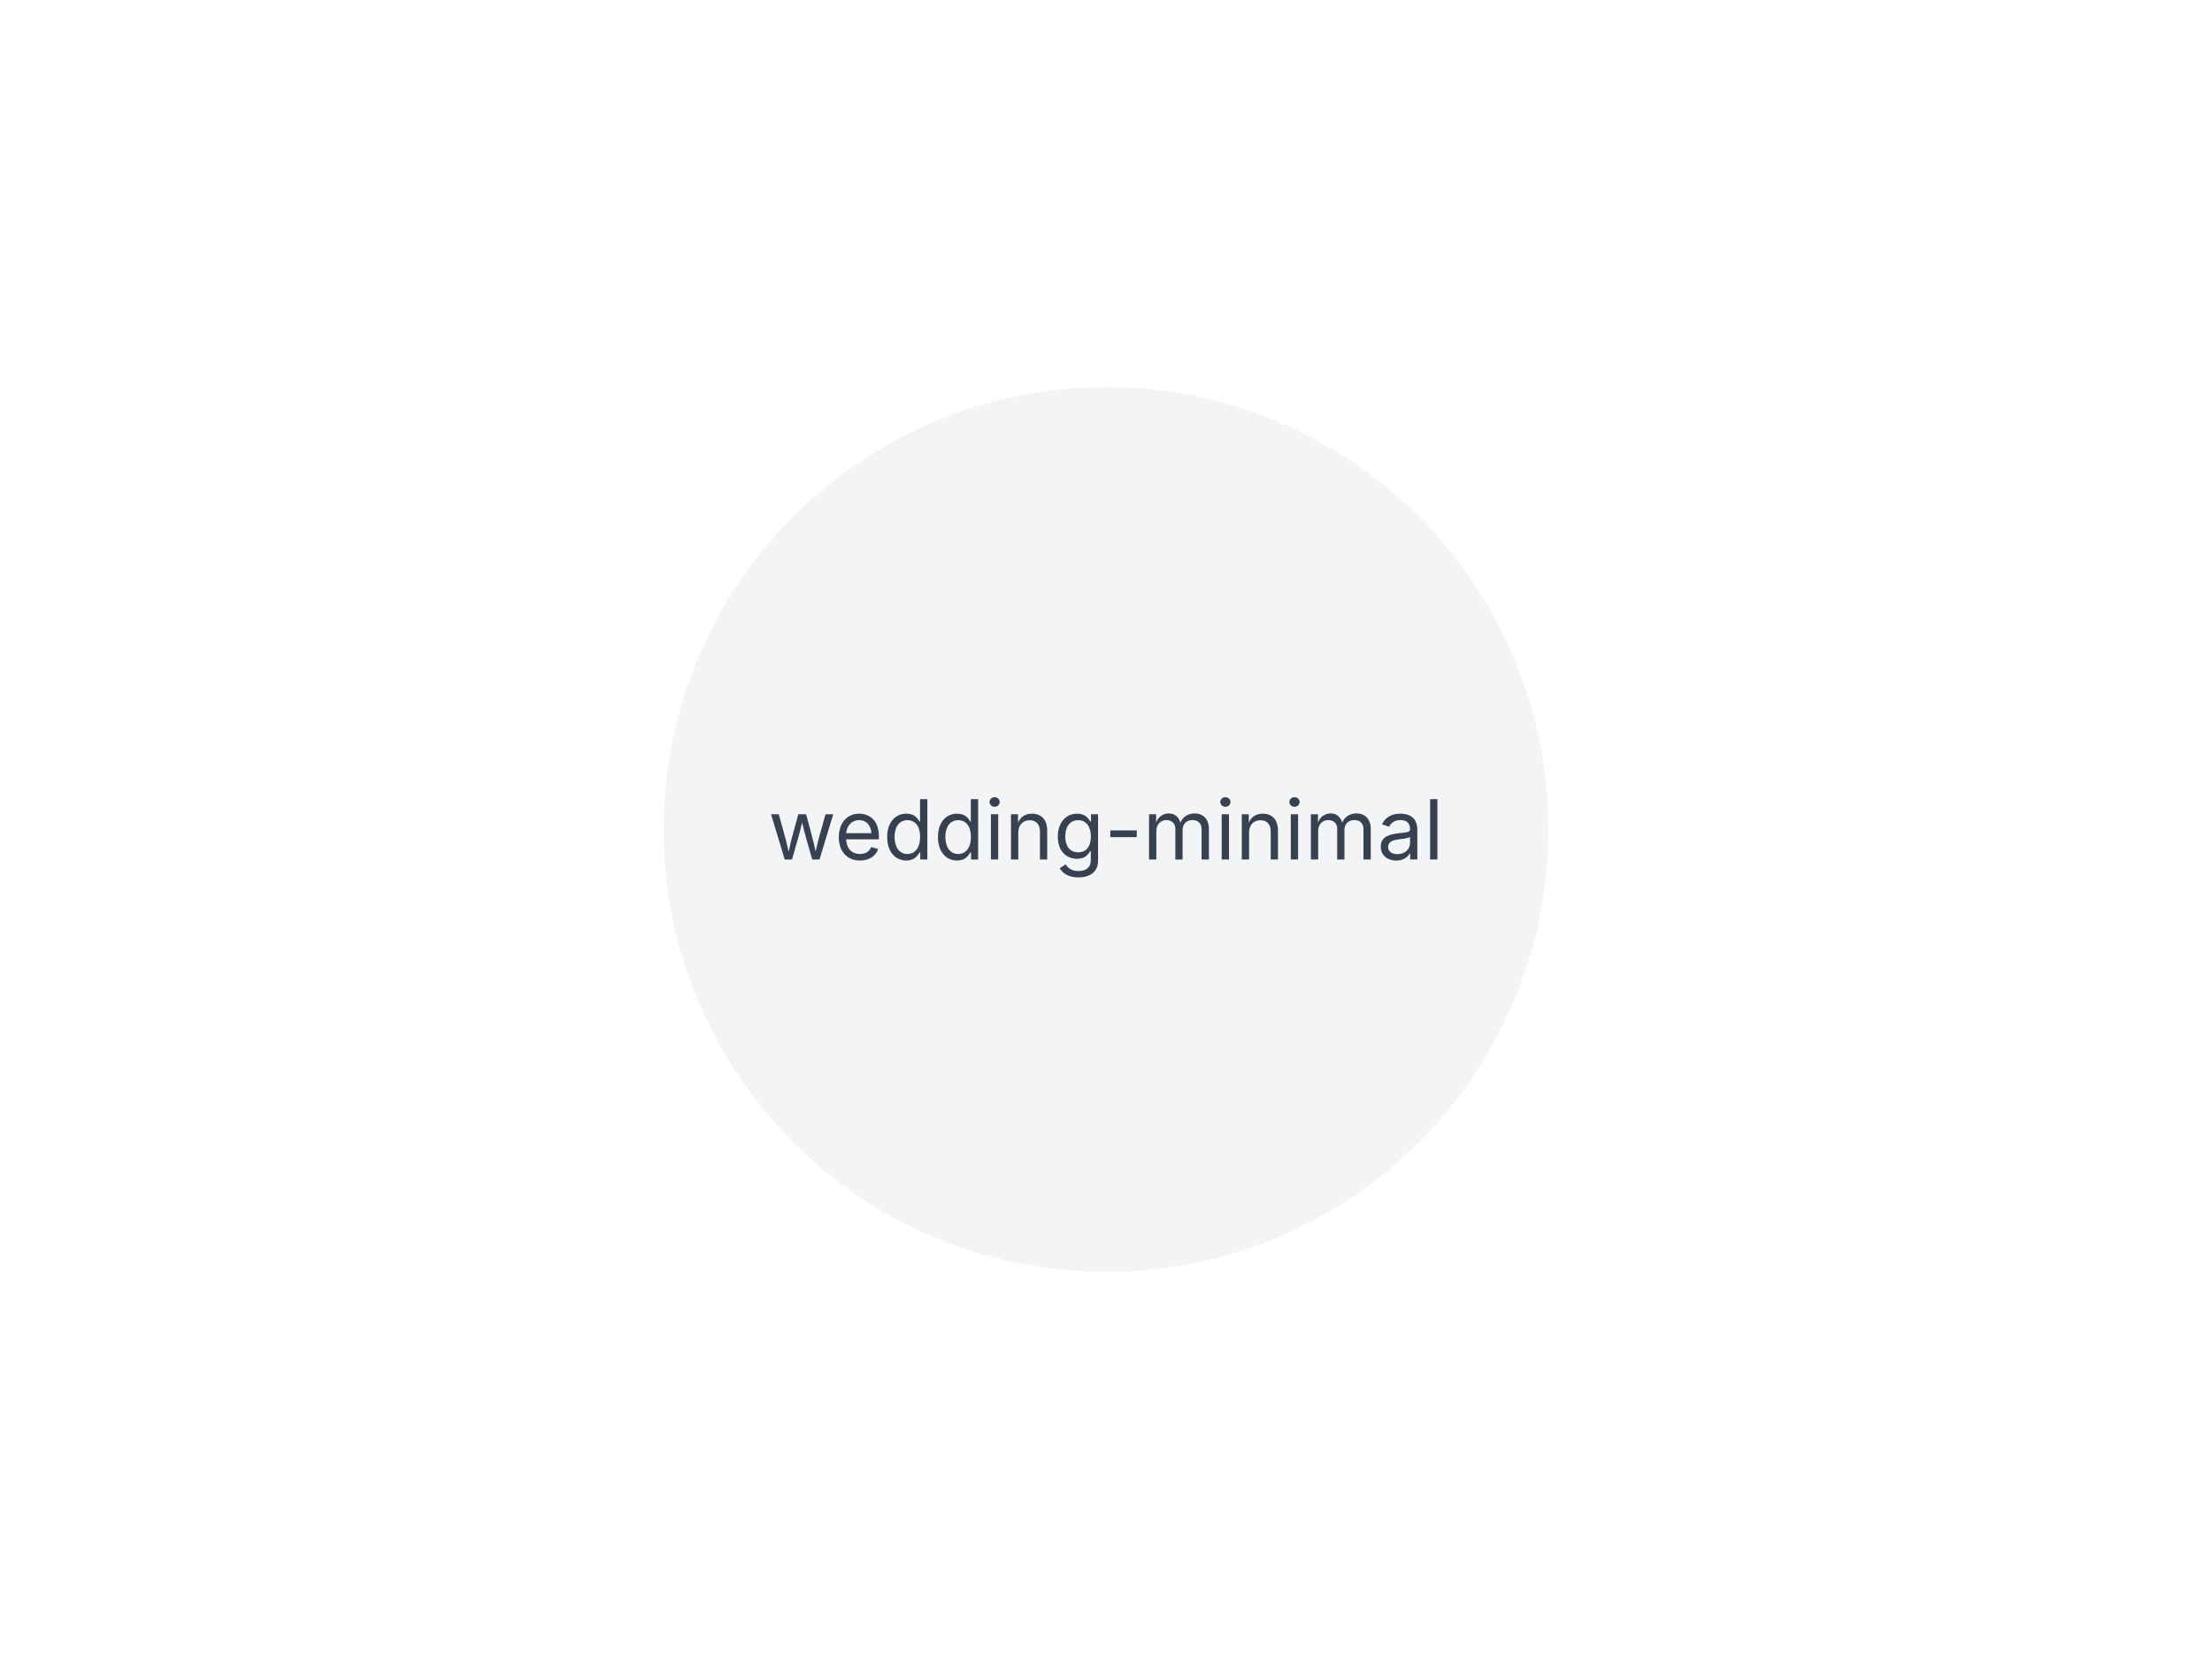
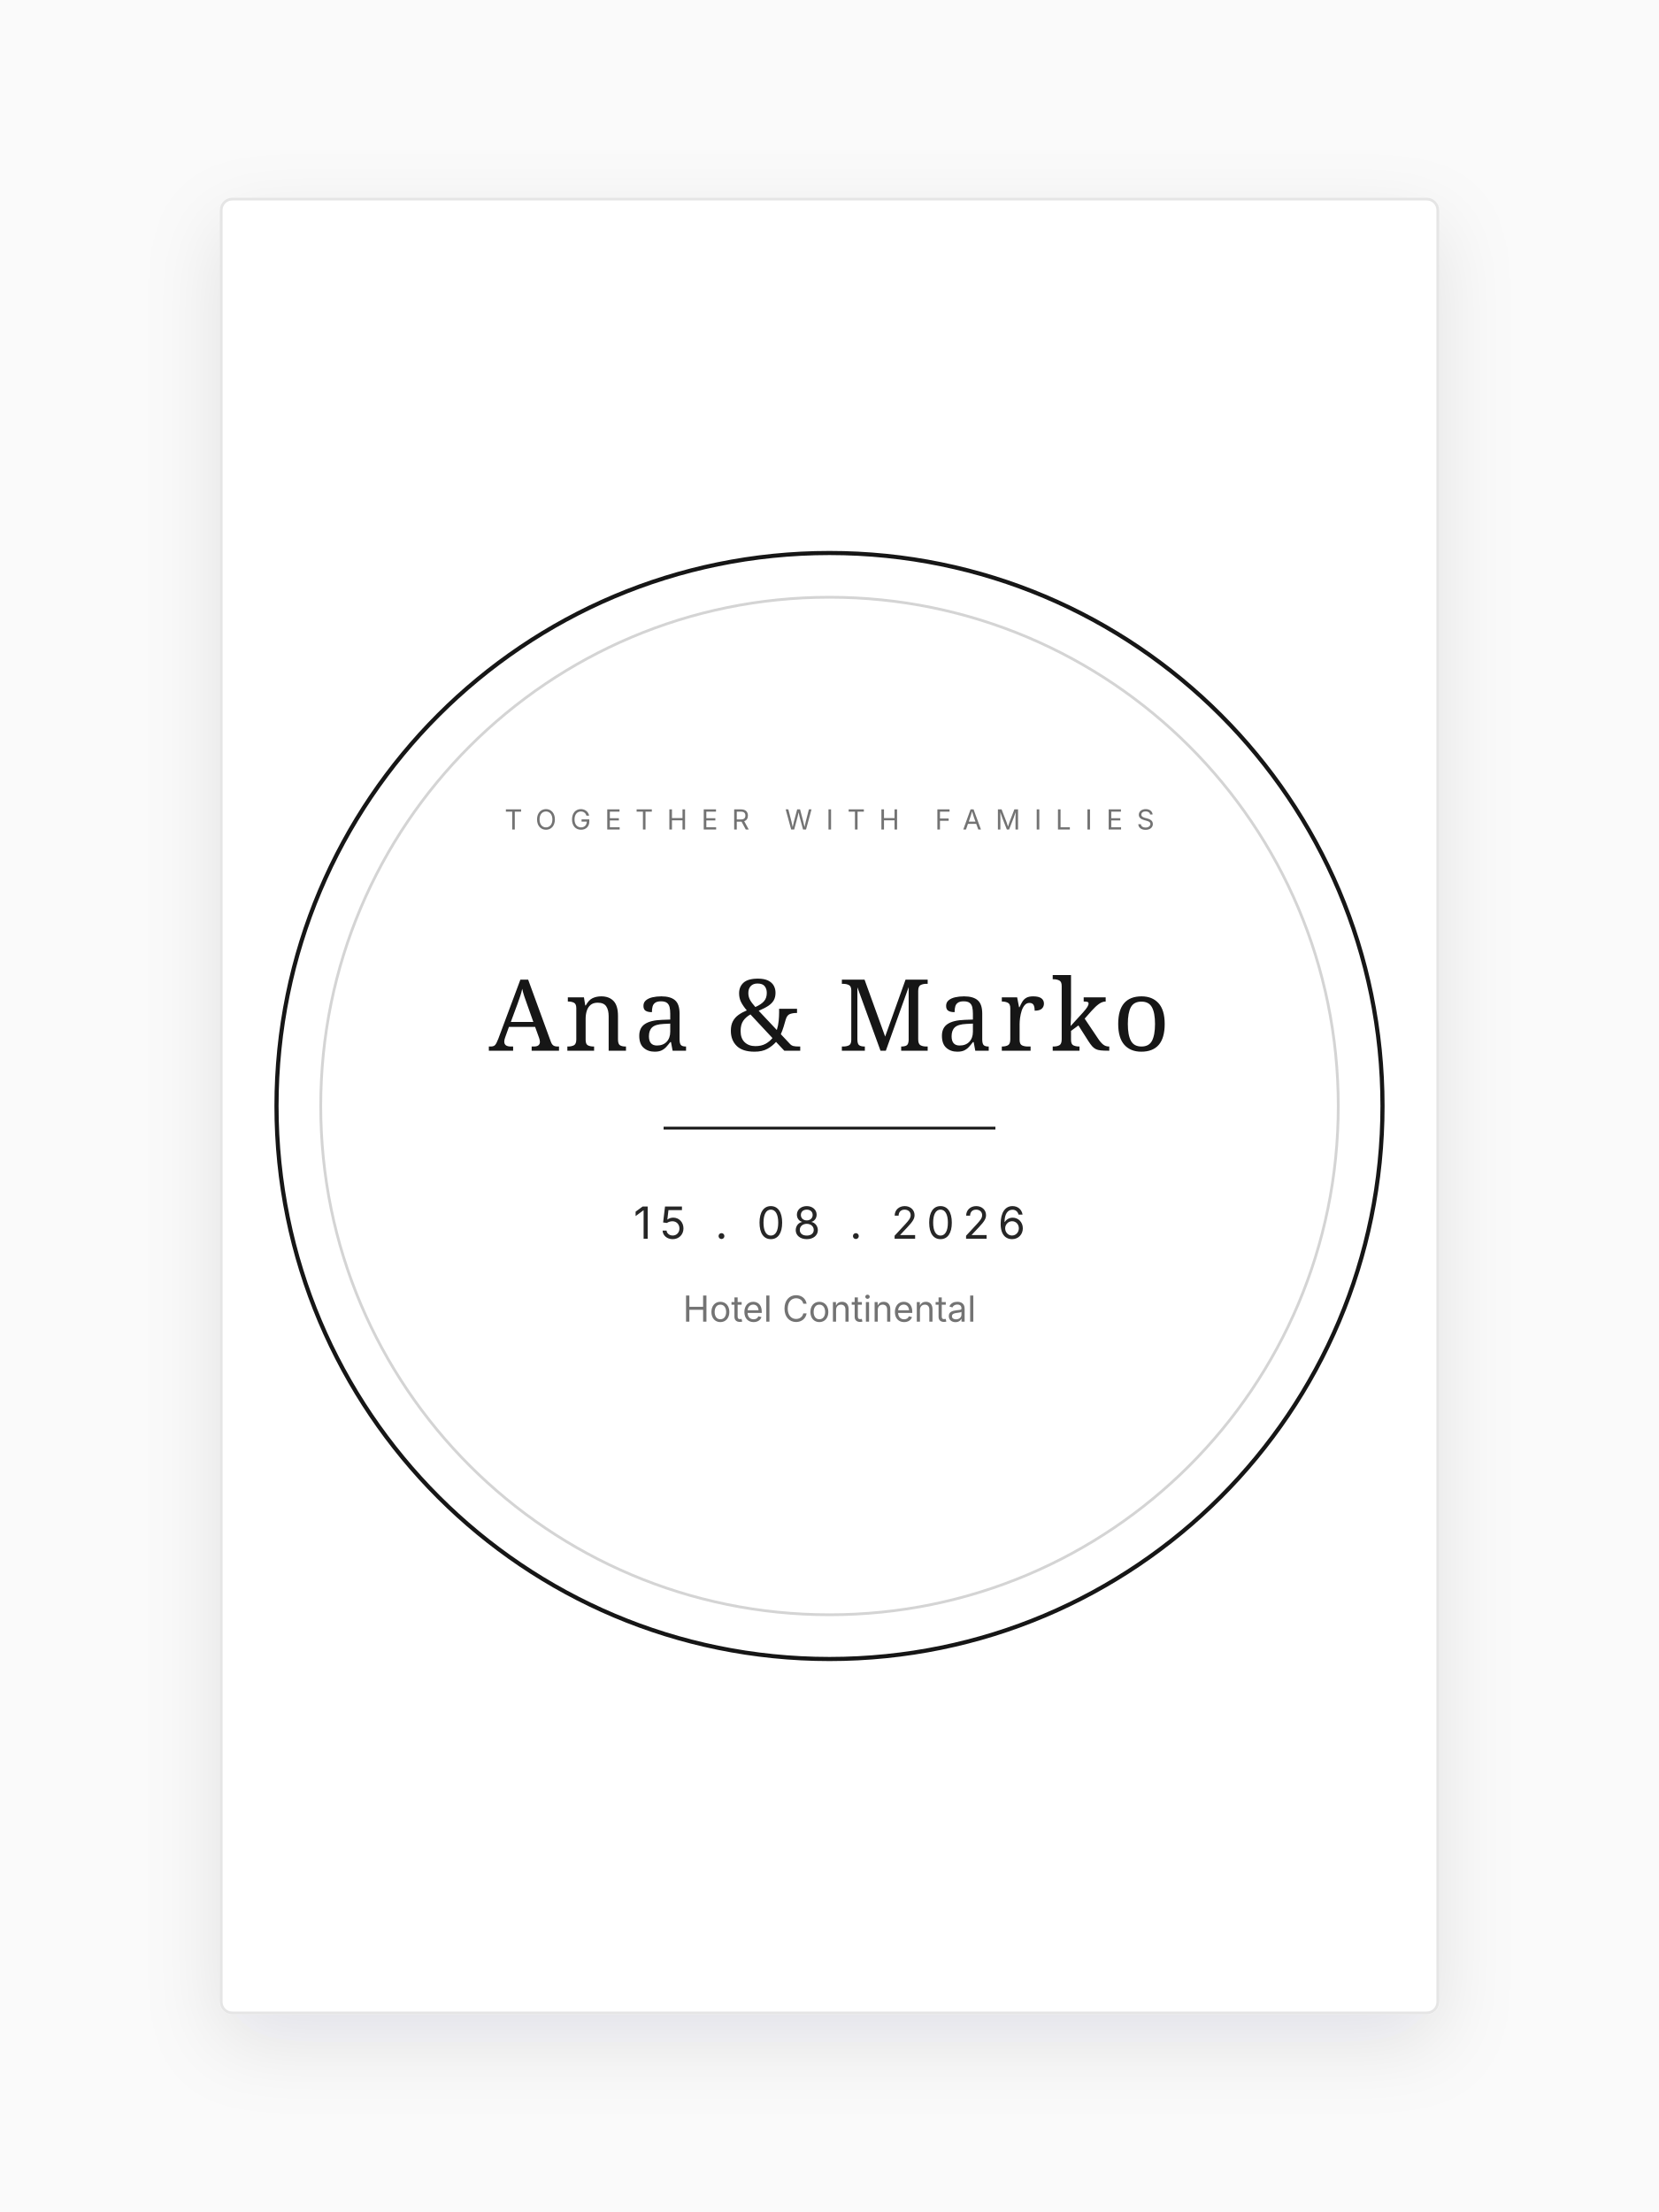
- <svg xmlns="http://www.w3.org/2000/svg" width="800" height="600" viewBox="0 0 800 600">
-   <rect width="100%" height="100%" fill="#ffffff" />
-   <circle cx="400" cy="300" r="160" fill="#f3f4f6" />
-   <text x="50%" y="50%" dominant-baseline="middle" text-anchor="middle" fill="#374151" font-family="Inter, Arial, sans-serif" font-size="30">wedding-minimal</text>
+ <svg xmlns="http://www.w3.org/2000/svg" width="600" height="800" viewBox="0 0 600 800" fill="none">
+   <defs>
+     <filter id="shadow" x="-15%" y="-15%" width="130%" height="130%">
+       <feDropShadow dx="0" dy="10" stdDeviation="14" flood-color="#0f172a" flood-opacity="0.1" />
+     </filter>
+   </defs>
+   <rect width="600" height="800" fill="#fafafa" />
+   <g filter="url(#shadow)">
+     <rect x="80" y="72" width="440" height="656" rx="4" fill="#fff" stroke="#e5e5e5" />
+     <circle cx="300" cy="400" r="200" fill="none" stroke="#171717" stroke-width="1.5" />
+     <circle cx="300" cy="400" r="184" fill="none" stroke="#d4d4d4" stroke-width="1" />
+     <text x="300" y="300" text-anchor="middle" fill="#737373" font-family="Inter, Arial, sans-serif" font-size="10" letter-spacing="5">TOGETHER WITH FAMILIES</text>
+     <text x="300" y="380" text-anchor="middle" fill="#171717" font-family="Georgia, serif" font-size="36" font-weight="400" letter-spacing="2">Ana &amp; Marko</text>
+     <line x1="240" y1="408" x2="360" y2="408" stroke="#171717" stroke-width="1" />
+     <text x="300" y="448" text-anchor="middle" fill="#262626" font-family="Inter, Arial, sans-serif" font-size="16" letter-spacing="3">15 . 08 . 2026</text>
+     <text x="300" y="478" text-anchor="middle" fill="#737373" font-family="Inter, Arial, sans-serif" font-size="13">Hotel Continental</text>
+   </g>
</svg>
